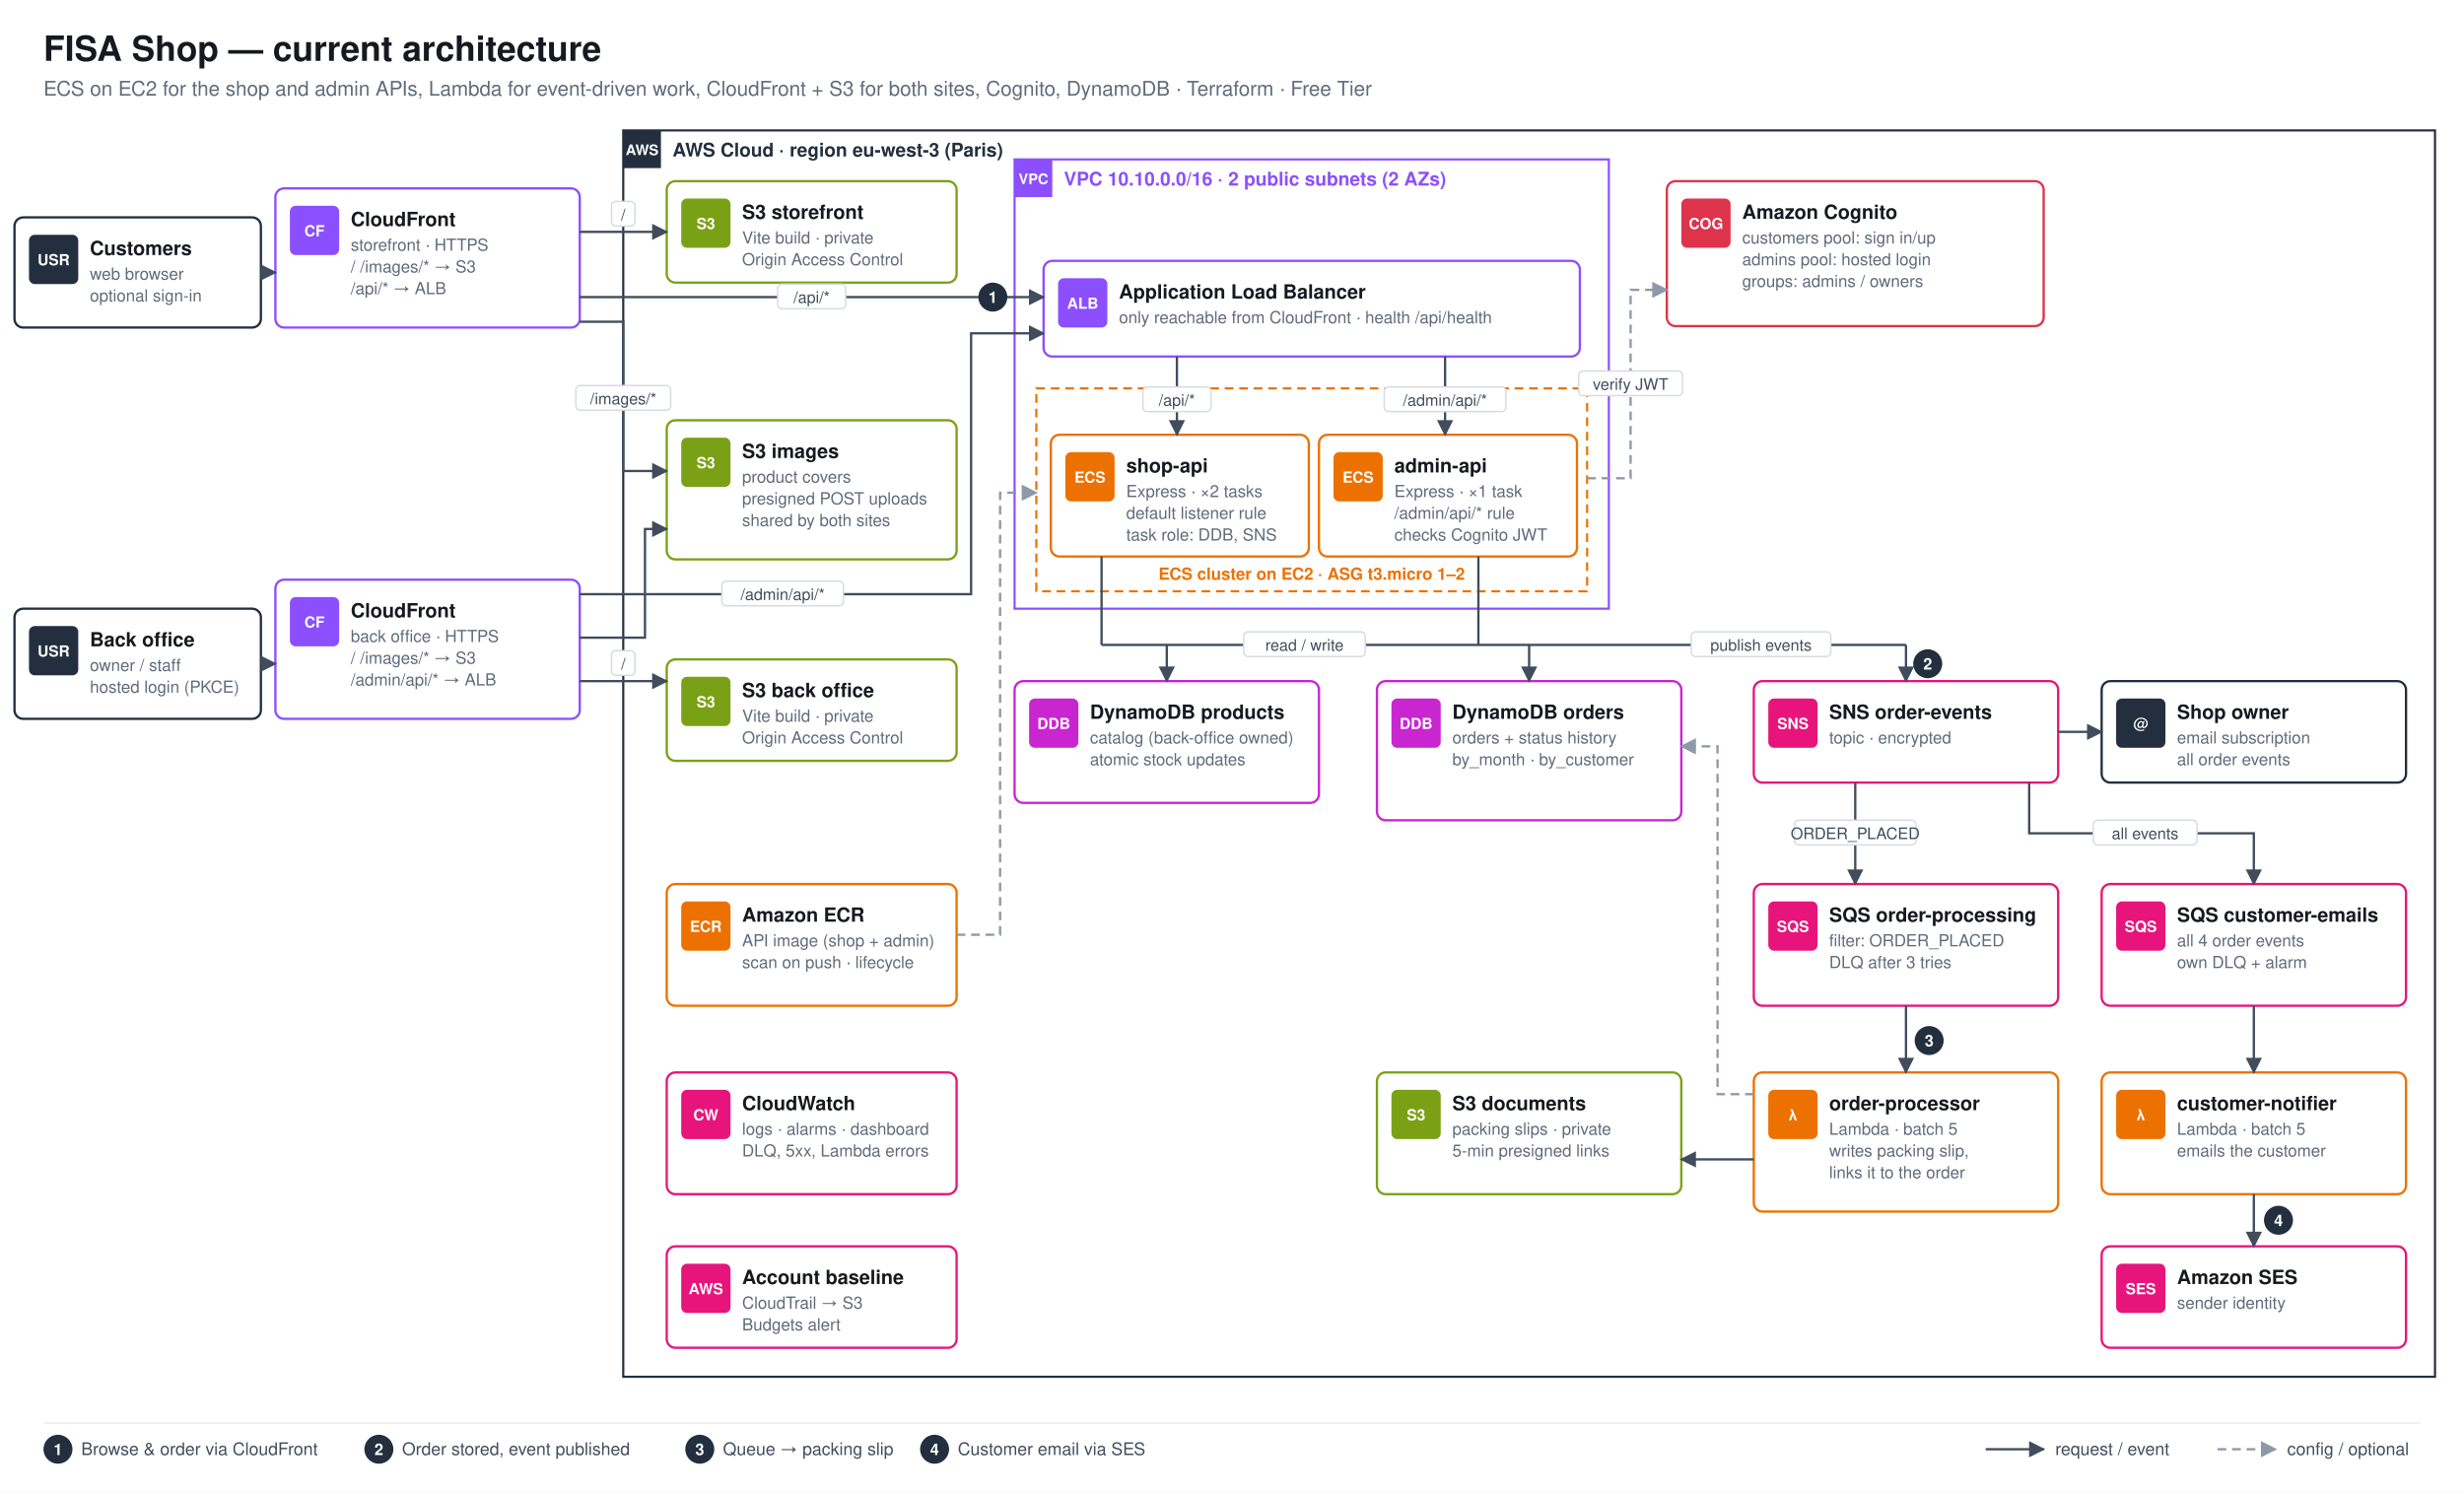
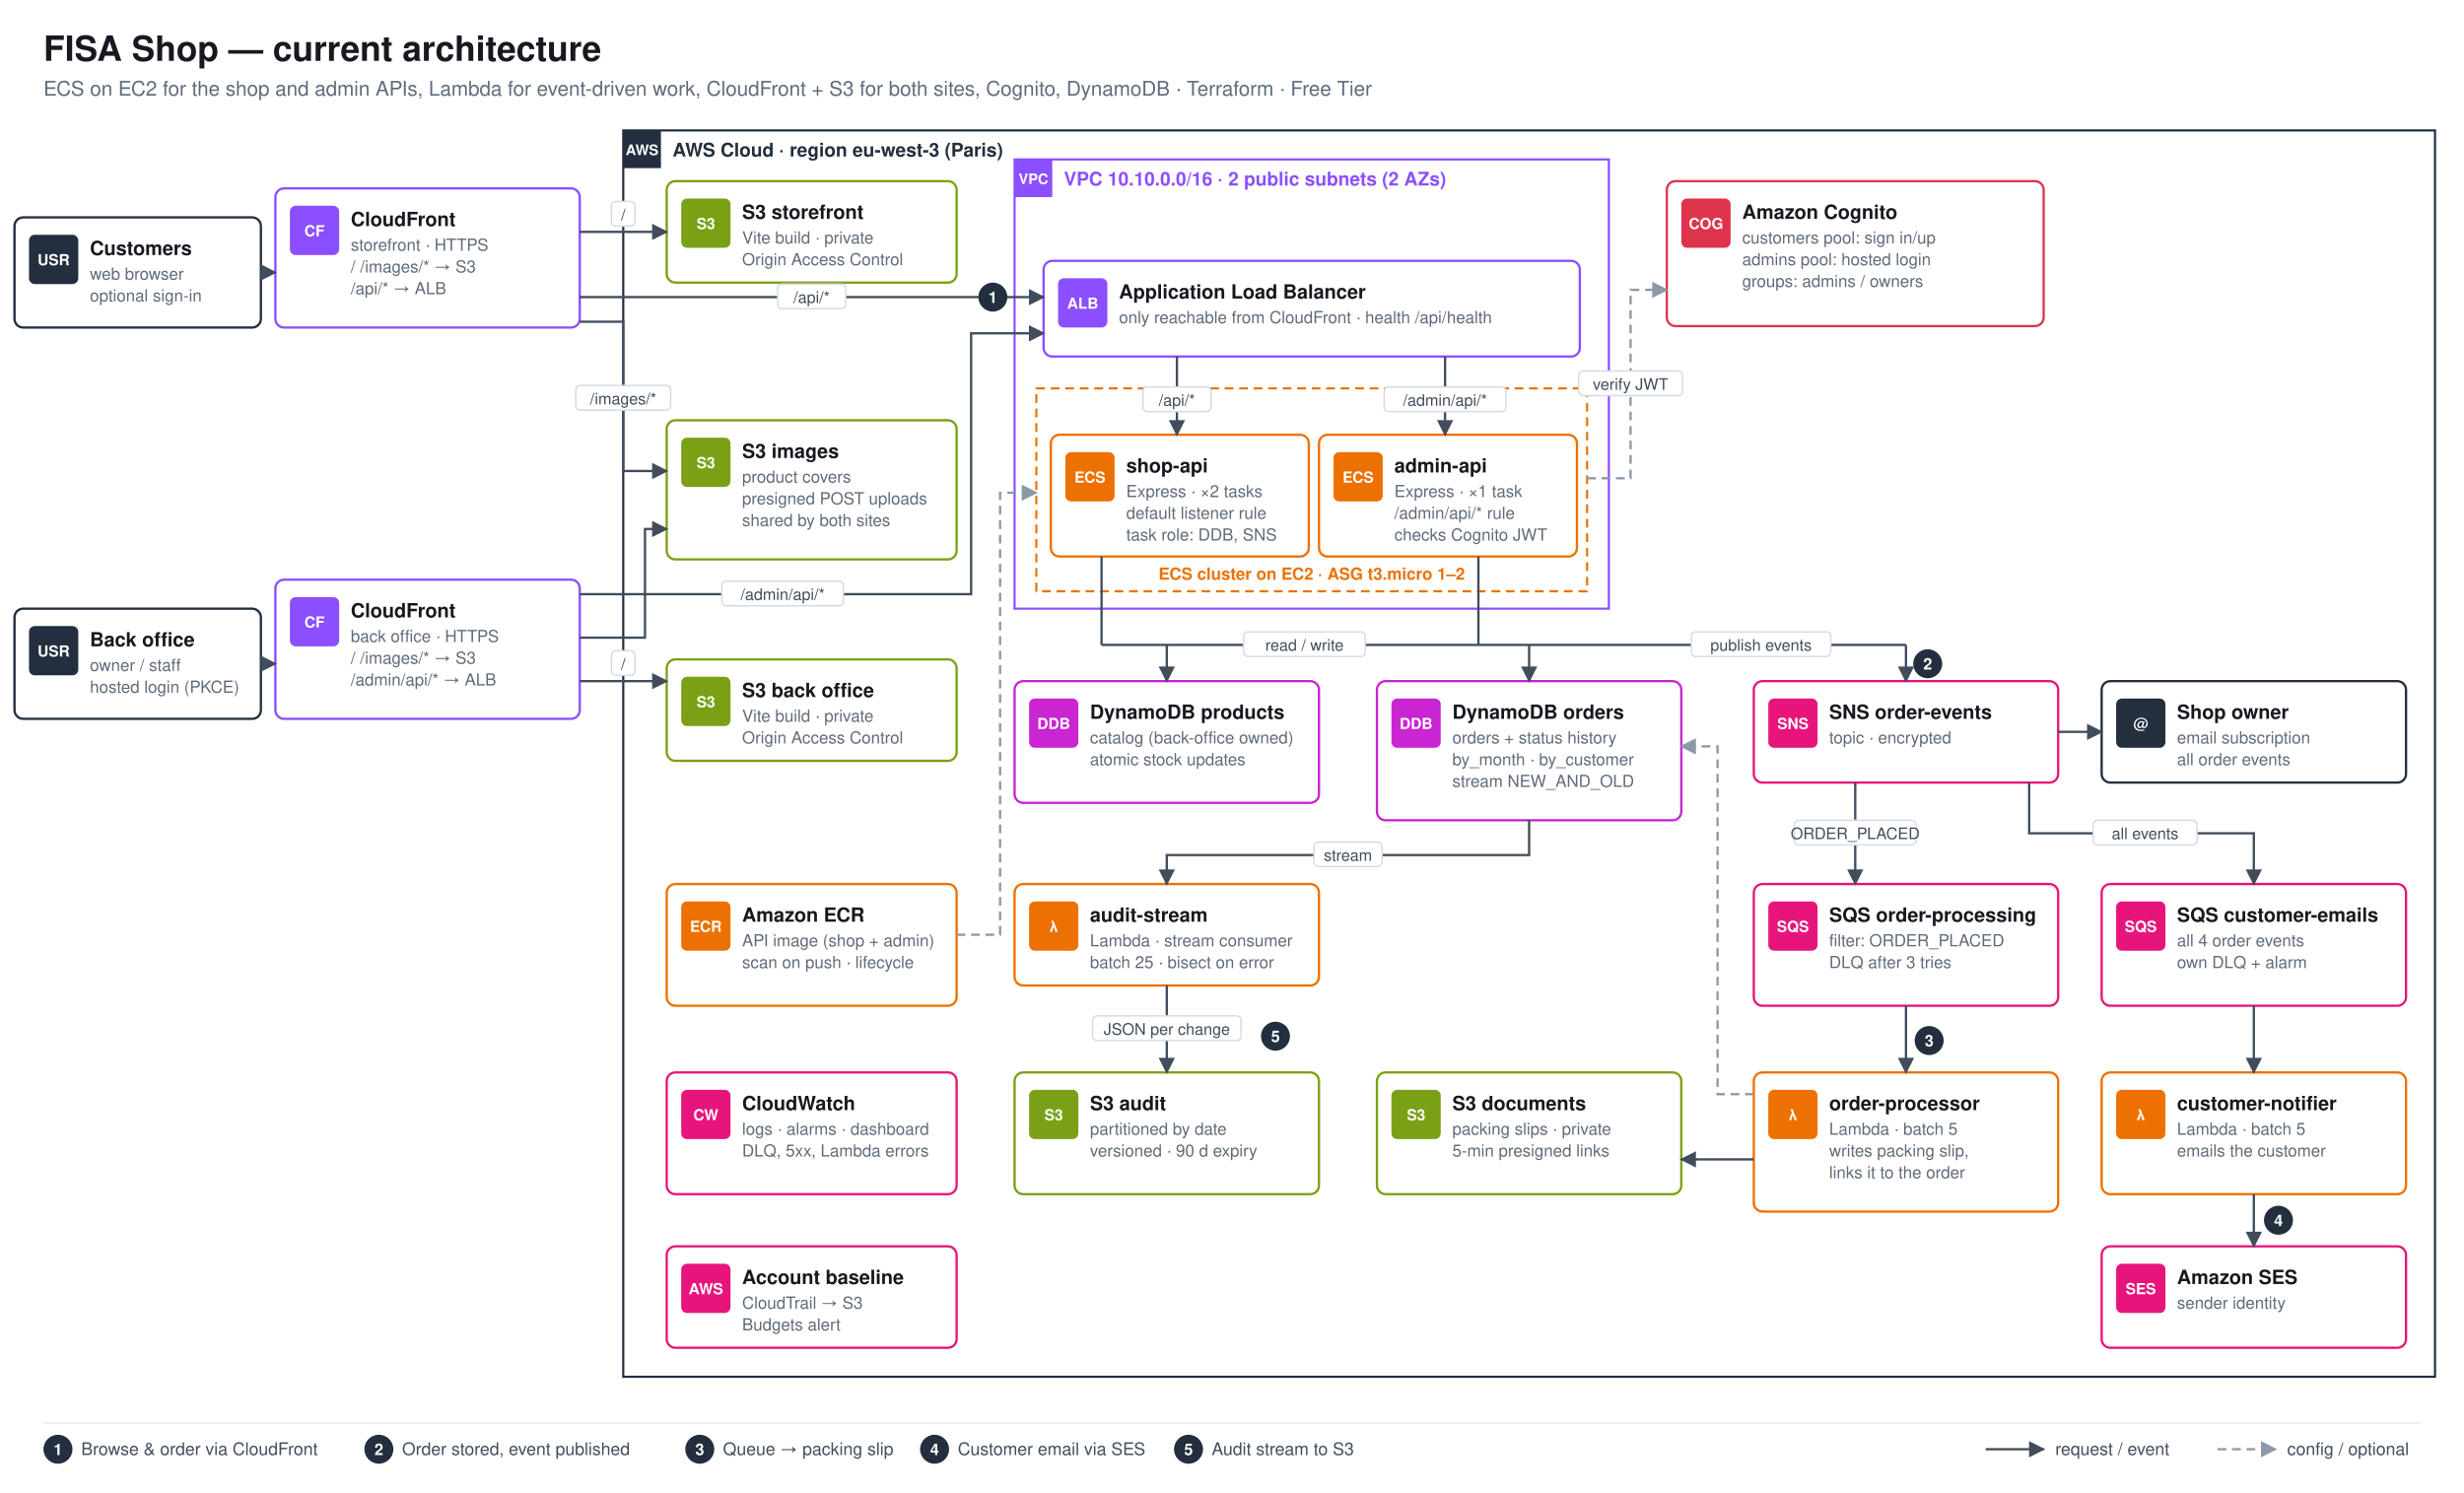
<svg xmlns="http://www.w3.org/2000/svg" viewBox="0 0 1700 1030" width="1700" height="1030" font-family="Helvetica, Arial, sans-serif">
  <defs>
    <marker id="a" viewBox="0 0 10 10" refX="9" refY="5" markerWidth="7" markerHeight="7" orient="auto-start-reverse">
      <path d="M0,0 L10,5 L0,10 z" fill="#414d5c" />
    </marker>
    <marker id="ad" viewBox="0 0 10 10" refX="9" refY="5" markerWidth="7" markerHeight="7" orient="auto-start-reverse">
      <path d="M0,0 L10,5 L0,10 z" fill="#8d99a8" />
    </marker>
  </defs>
  <rect width="1700" height="1030" fill="#ffffff" />
  <text x="30" y="42" font-size="24" font-weight="700" fill="#16191f">FISA Shop — current architecture</text>
  <text x="30" y="66" font-size="14" fill="#5f6b7a">ECS on EC2 for the shop and admin APIs, Lambda for event-driven work, CloudFront + S3 for both sites, Cognito, DynamoDB · Terraform · Free Tier</text>
  <g>
    <rect x="10" y="150" width="170" height="76" rx="6" fill="#fff" stroke="#232F3E" stroke-width="1.6" />
    <rect x="20" y="162" width="34" height="34" rx="4" fill="#232F3E" />
    <text x="37" y="183" font-size="10.5" font-weight="700" fill="#fff" text-anchor="middle">USR</text>
    <text x="62" y="176" font-size="13.5" font-weight="700" fill="#16191f">Customers</text>
    <text x="62" y="193" font-size="11.5" fill="#5f6b7a">web browser</text>
    <text x="62" y="208" font-size="11.5" fill="#5f6b7a">optional sign-in</text>
  </g>
  <g>
    <rect x="10" y="420" width="170" height="76" rx="6" fill="#fff" stroke="#232F3E" stroke-width="1.6" />
    <rect x="20" y="432" width="34" height="34" rx="4" fill="#232F3E" />
    <text x="37" y="453" font-size="10.5" font-weight="700" fill="#fff" text-anchor="middle">USR</text>
    <text x="62" y="446" font-size="13.5" font-weight="700" fill="#16191f">Back office</text>
    <text x="62" y="463" font-size="11.5" fill="#5f6b7a">owner / staff</text>
    <text x="62" y="478" font-size="11.5" fill="#5f6b7a">hosted login (PKCE)</text>
  </g>
  <g>
    <rect x="190" y="130" width="210" height="96" rx="6" fill="#fff" stroke="#8C4FFF" stroke-width="1.6" />
    <rect x="200" y="142" width="34" height="34" rx="4" fill="#8C4FFF" />
    <text x="217" y="163" font-size="10.5" font-weight="700" fill="#fff" text-anchor="middle">CF</text>
    <text x="242" y="156" font-size="13.5" font-weight="700" fill="#16191f">CloudFront</text>
    <text x="242" y="173" font-size="11.5" fill="#5f6b7a">storefront · HTTPS</text>
    <text x="242" y="188" font-size="11.5" fill="#5f6b7a">/ /images/* → S3</text>
    <text x="242" y="203" font-size="11.5" fill="#5f6b7a">/api/* → ALB</text>
  </g>
  <g>
    <rect x="190" y="400" width="210" height="96" rx="6" fill="#fff" stroke="#8C4FFF" stroke-width="1.6" />
    <rect x="200" y="412" width="34" height="34" rx="4" fill="#8C4FFF" />
    <text x="217" y="433" font-size="10.5" font-weight="700" fill="#fff" text-anchor="middle">CF</text>
    <text x="242" y="426" font-size="13.5" font-weight="700" fill="#16191f">CloudFront</text>
    <text x="242" y="443" font-size="11.5" fill="#5f6b7a">back office · HTTPS</text>
    <text x="242" y="458" font-size="11.5" fill="#5f6b7a">/ /images/* → S3</text>
    <text x="242" y="473" font-size="11.5" fill="#5f6b7a">/admin/api/* → ALB</text>
  </g>
  <rect x="430" y="90" width="1250" height="860" fill="none" stroke="#232F3E" stroke-width="1.5" />
  <rect x="430" y="90" width="26" height="26" fill="#232F3E" />
  <text x="443" y="107" font-size="10" font-weight="700" fill="#fff" text-anchor="middle">AWS</text>
  <text x="464" y="108" font-size="13" font-weight="700" fill="#232F3E">AWS Cloud · region eu-west-3 (Paris)</text>
  <g>
    <rect x="460" y="125" width="200" height="70" rx="6" fill="#fff" stroke="#7AA116" stroke-width="1.6" />
    <rect x="470" y="137" width="34" height="34" rx="4" fill="#7AA116" />
    <text x="487" y="158" font-size="10.5" font-weight="700" fill="#fff" text-anchor="middle">S3</text>
    <text x="512" y="151" font-size="13.5" font-weight="700" fill="#16191f">S3 storefront</text>
    <text x="512" y="168" font-size="11.5" fill="#5f6b7a">Vite build · private</text>
    <text x="512" y="183" font-size="11.5" fill="#5f6b7a">Origin Access Control</text>
  </g>
  <g>
    <rect x="460" y="290" width="200" height="96" rx="6" fill="#fff" stroke="#7AA116" stroke-width="1.6" />
    <rect x="470" y="302" width="34" height="34" rx="4" fill="#7AA116" />
    <text x="487" y="323" font-size="10.5" font-weight="700" fill="#fff" text-anchor="middle">S3</text>
    <text x="512" y="316" font-size="13.5" font-weight="700" fill="#16191f">S3 images</text>
    <text x="512" y="333" font-size="11.5" fill="#5f6b7a">product covers</text>
    <text x="512" y="348" font-size="11.5" fill="#5f6b7a">presigned POST uploads</text>
    <text x="512" y="363" font-size="11.5" fill="#5f6b7a">shared by both sites</text>
  </g>
  <g>
    <rect x="460" y="455" width="200" height="70" rx="6" fill="#fff" stroke="#7AA116" stroke-width="1.6" />
    <rect x="470" y="467" width="34" height="34" rx="4" fill="#7AA116" />
    <text x="487" y="488" font-size="10.5" font-weight="700" fill="#fff" text-anchor="middle">S3</text>
    <text x="512" y="481" font-size="13.5" font-weight="700" fill="#16191f">S3 back office</text>
    <text x="512" y="498" font-size="11.5" fill="#5f6b7a">Vite build · private</text>
    <text x="512" y="513" font-size="11.5" fill="#5f6b7a">Origin Access Control</text>
  </g>
  <rect x="700" y="110" width="410" height="310" fill="none" stroke="#8C4FFF" stroke-width="1.5" />
  <rect x="700" y="110" width="26" height="26" fill="#8C4FFF" />
  <text x="713" y="127" font-size="10" font-weight="700" fill="#fff" text-anchor="middle">VPC</text>
  <text x="734" y="128" font-size="13" font-weight="700" fill="#8C4FFF">VPC 10.10.0.0/16 · 2 public subnets (2 AZs)</text>
  <g>
    <rect x="720" y="180" width="370" height="66" rx="6" fill="#fff" stroke="#8C4FFF" stroke-width="1.6" />
    <rect x="730" y="192" width="34" height="34" rx="4" fill="#8C4FFF" />
    <text x="747" y="213" font-size="10.5" font-weight="700" fill="#fff" text-anchor="middle">ALB</text>
    <text x="772" y="206" font-size="13.5" font-weight="700" fill="#16191f">Application Load Balancer</text>
    <text x="772" y="223" font-size="11.5" fill="#5f6b7a">only reachable from CloudFront · health /api/health</text>
  </g>
  <rect x="715" y="268" width="380" height="140" fill="none" stroke="#ED7100" stroke-width="1.5" stroke-dasharray="6 4" />
  <g>
    <rect x="725" y="300" width="178" height="84" rx="6" fill="#fff" stroke="#ED7100" stroke-width="1.6" />
    <rect x="735" y="312" width="34" height="34" rx="4" fill="#ED7100" />
    <text x="752" y="333" font-size="10.5" font-weight="700" fill="#fff" text-anchor="middle">ECS</text>
    <text x="777" y="326" font-size="13.5" font-weight="700" fill="#16191f">shop-api</text>
    <text x="777" y="343" font-size="11.5" fill="#5f6b7a">Express · ×2 tasks</text>
    <text x="777" y="358" font-size="11.5" fill="#5f6b7a">default listener rule</text>
    <text x="777" y="373" font-size="11.5" fill="#5f6b7a">task role: DDB, SNS</text>
  </g>
  <g>
    <rect x="910" y="300" width="178" height="84" rx="6" fill="#fff" stroke="#ED7100" stroke-width="1.6" />
    <rect x="920" y="312" width="34" height="34" rx="4" fill="#ED7100" />
    <text x="937" y="333" font-size="10.5" font-weight="700" fill="#fff" text-anchor="middle">ECS</text>
    <text x="962" y="326" font-size="13.5" font-weight="700" fill="#16191f">admin-api</text>
    <text x="962" y="343" font-size="11.5" fill="#5f6b7a">Express · ×1 task</text>
    <text x="962" y="358" font-size="11.5" fill="#5f6b7a">/admin/api/* rule</text>
    <text x="962" y="373" font-size="11.5" fill="#5f6b7a">checks Cognito JWT</text>
  </g>
  <text x="905" y="400" font-size="11.5" font-weight="700" fill="#ED7100" text-anchor="middle">ECS cluster on EC2 · ASG t3.micro 1–2</text>
  <g>
    <rect x="1150" y="125" width="260" height="100" rx="6" fill="#fff" stroke="#DD344C" stroke-width="1.6" />
    <rect x="1160" y="137" width="34" height="34" rx="4" fill="#DD344C" />
    <text x="1177" y="158" font-size="10.5" font-weight="700" fill="#fff" text-anchor="middle">COG</text>
    <text x="1202" y="151" font-size="13.5" font-weight="700" fill="#16191f">Amazon Cognito</text>
    <text x="1202" y="168" font-size="11.5" fill="#5f6b7a">customers pool: sign in/up</text>
    <text x="1202" y="183" font-size="11.5" fill="#5f6b7a">admins pool: hosted login</text>
    <text x="1202" y="198" font-size="11.5" fill="#5f6b7a">groups: admins / owners</text>
  </g>
  <g>
    <rect x="460" y="610" width="200" height="84" rx="6" fill="#fff" stroke="#ED7100" stroke-width="1.6" />
    <rect x="470" y="622" width="34" height="34" rx="4" fill="#ED7100" />
    <text x="487" y="643" font-size="10.5" font-weight="700" fill="#fff" text-anchor="middle">ECR</text>
    <text x="512" y="636" font-size="13.5" font-weight="700" fill="#16191f">Amazon ECR</text>
    <text x="512" y="653" font-size="11.5" fill="#5f6b7a">API image (shop + admin)</text>
    <text x="512" y="668" font-size="11.5" fill="#5f6b7a">scan on push · lifecycle</text>
  </g>
  <g>
    <rect x="460" y="740" width="200" height="84" rx="6" fill="#fff" stroke="#E7157B" stroke-width="1.6" />
    <rect x="470" y="752" width="34" height="34" rx="4" fill="#E7157B" />
    <text x="487" y="773" font-size="10.5" font-weight="700" fill="#fff" text-anchor="middle">CW</text>
    <text x="512" y="766" font-size="13.5" font-weight="700" fill="#16191f">CloudWatch</text>
    <text x="512" y="783" font-size="11.5" fill="#5f6b7a">logs · alarms · dashboard</text>
    <text x="512" y="798" font-size="11.5" fill="#5f6b7a">DLQ, 5xx, Lambda errors</text>
  </g>
  <g>
    <rect x="460" y="860" width="200" height="70" rx="6" fill="#fff" stroke="#E7157B" stroke-width="1.6" />
    <rect x="470" y="872" width="34" height="34" rx="4" fill="#E7157B" />
    <text x="487" y="893" font-size="10.5" font-weight="700" fill="#fff" text-anchor="middle">AWS</text>
    <text x="512" y="886" font-size="13.5" font-weight="700" fill="#16191f">Account baseline</text>
    <text x="512" y="903" font-size="11.5" fill="#5f6b7a">CloudTrail → S3</text>
    <text x="512" y="918" font-size="11.5" fill="#5f6b7a">Budgets alert</text>
  </g>
  <g>
    <rect x="700" y="470" width="210" height="84" rx="6" fill="#fff" stroke="#C925D1" stroke-width="1.6" />
    <rect x="710" y="482" width="34" height="34" rx="4" fill="#C925D1" />
    <text x="727" y="503" font-size="10.5" font-weight="700" fill="#fff" text-anchor="middle">DDB</text>
    <text x="752" y="496" font-size="13.5" font-weight="700" fill="#16191f">DynamoDB products</text>
    <text x="752" y="513" font-size="11.5" fill="#5f6b7a">catalog (back-office owned)</text>
    <text x="752" y="528" font-size="11.5" fill="#5f6b7a">atomic stock updates</text>
  </g>
  <g>
    <rect x="950" y="470" width="210" height="96" rx="6" fill="#fff" stroke="#C925D1" stroke-width="1.6" />
    <rect x="960" y="482" width="34" height="34" rx="4" fill="#C925D1" />
    <text x="977" y="503" font-size="10.5" font-weight="700" fill="#fff" text-anchor="middle">DDB</text>
    <text x="1002" y="496" font-size="13.5" font-weight="700" fill="#16191f">DynamoDB orders</text>
    <text x="1002" y="513" font-size="11.5" fill="#5f6b7a">orders + status history</text>
    <text x="1002" y="528" font-size="11.5" fill="#5f6b7a">by_month · by_customer</text>
+     <text x="1002" y="543" font-size="11.5" fill="#5f6b7a">stream NEW_AND_OLD</text>
  </g>
  <g>
    <rect x="1210" y="470" width="210" height="70" rx="6" fill="#fff" stroke="#E7157B" stroke-width="1.6" />
    <rect x="1220" y="482" width="34" height="34" rx="4" fill="#E7157B" />
    <text x="1237" y="503" font-size="10.5" font-weight="700" fill="#fff" text-anchor="middle">SNS</text>
    <text x="1262" y="496" font-size="13.5" font-weight="700" fill="#16191f">SNS order-events</text>
    <text x="1262" y="513" font-size="11.5" fill="#5f6b7a">topic · encrypted</text>
  </g>
  <g>
    <rect x="1450" y="470" width="210" height="70" rx="6" fill="#fff" stroke="#232F3E" stroke-width="1.6" />
    <rect x="1460" y="482" width="34" height="34" rx="4" fill="#232F3E" />
    <text x="1477" y="503" font-size="10.5" font-weight="700" fill="#fff" text-anchor="middle">@</text>
    <text x="1502" y="496" font-size="13.5" font-weight="700" fill="#16191f">Shop owner</text>
    <text x="1502" y="513" font-size="11.5" fill="#5f6b7a">email subscription</text>
    <text x="1502" y="528" font-size="11.5" fill="#5f6b7a">all order events</text>
+   </g>
+   <g>
+     <rect x="700" y="610" width="210" height="70" rx="6" fill="#fff" stroke="#ED7100" stroke-width="1.6" />
+     <rect x="710" y="622" width="34" height="34" rx="4" fill="#ED7100" />
+     <text x="727" y="643" font-size="10.5" font-weight="700" fill="#fff" text-anchor="middle">λ</text>
+     <text x="752" y="636" font-size="13.5" font-weight="700" fill="#16191f">audit-stream</text>
+     <text x="752" y="653" font-size="11.5" fill="#5f6b7a">Lambda · stream consumer</text>
+     <text x="752" y="668" font-size="11.5" fill="#5f6b7a">batch 25 · bisect on error</text>
+   </g>
+   <g>
+     <rect x="700" y="740" width="210" height="84" rx="6" fill="#fff" stroke="#7AA116" stroke-width="1.6" />
+     <rect x="710" y="752" width="34" height="34" rx="4" fill="#7AA116" />
+     <text x="727" y="773" font-size="10.5" font-weight="700" fill="#fff" text-anchor="middle">S3</text>
+     <text x="752" y="766" font-size="13.5" font-weight="700" fill="#16191f">S3 audit</text>
+     <text x="752" y="783" font-size="11.5" fill="#5f6b7a">partitioned by date</text>
+     <text x="752" y="798" font-size="11.5" fill="#5f6b7a">versioned · 90 d expiry</text>
  </g>
  <g>
    <rect x="950" y="740" width="210" height="84" rx="6" fill="#fff" stroke="#7AA116" stroke-width="1.6" />
    <rect x="960" y="752" width="34" height="34" rx="4" fill="#7AA116" />
    <text x="977" y="773" font-size="10.5" font-weight="700" fill="#fff" text-anchor="middle">S3</text>
    <text x="1002" y="766" font-size="13.5" font-weight="700" fill="#16191f">S3 documents</text>
    <text x="1002" y="783" font-size="11.5" fill="#5f6b7a">packing slips · private</text>
    <text x="1002" y="798" font-size="11.5" fill="#5f6b7a">5-min presigned links</text>
  </g>
  <g>
    <rect x="1210" y="610" width="210" height="84" rx="6" fill="#fff" stroke="#E7157B" stroke-width="1.6" />
    <rect x="1220" y="622" width="34" height="34" rx="4" fill="#E7157B" />
    <text x="1237" y="643" font-size="10.5" font-weight="700" fill="#fff" text-anchor="middle">SQS</text>
    <text x="1262" y="636" font-size="13.5" font-weight="700" fill="#16191f">SQS order-processing</text>
    <text x="1262" y="653" font-size="11.5" fill="#5f6b7a">filter: ORDER_PLACED</text>
    <text x="1262" y="668" font-size="11.5" fill="#5f6b7a">DLQ after 3 tries</text>
  </g>
  <g>
    <rect x="1210" y="740" width="210" height="96" rx="6" fill="#fff" stroke="#ED7100" stroke-width="1.6" />
    <rect x="1220" y="752" width="34" height="34" rx="4" fill="#ED7100" />
    <text x="1237" y="773" font-size="10.5" font-weight="700" fill="#fff" text-anchor="middle">λ</text>
    <text x="1262" y="766" font-size="13.5" font-weight="700" fill="#16191f">order-processor</text>
    <text x="1262" y="783" font-size="11.5" fill="#5f6b7a">Lambda · batch 5</text>
    <text x="1262" y="798" font-size="11.5" fill="#5f6b7a">writes packing slip,</text>
    <text x="1262" y="813" font-size="11.5" fill="#5f6b7a">links it to the order</text>
  </g>
  <g>
    <rect x="1450" y="610" width="210" height="84" rx="6" fill="#fff" stroke="#E7157B" stroke-width="1.6" />
    <rect x="1460" y="622" width="34" height="34" rx="4" fill="#E7157B" />
    <text x="1477" y="643" font-size="10.5" font-weight="700" fill="#fff" text-anchor="middle">SQS</text>
    <text x="1502" y="636" font-size="13.5" font-weight="700" fill="#16191f">SQS customer-emails</text>
    <text x="1502" y="653" font-size="11.5" fill="#5f6b7a">all 4 order events</text>
    <text x="1502" y="668" font-size="11.5" fill="#5f6b7a">own DLQ + alarm</text>
  </g>
  <g>
    <rect x="1450" y="740" width="210" height="84" rx="6" fill="#fff" stroke="#ED7100" stroke-width="1.6" />
    <rect x="1460" y="752" width="34" height="34" rx="4" fill="#ED7100" />
    <text x="1477" y="773" font-size="10.5" font-weight="700" fill="#fff" text-anchor="middle">λ</text>
    <text x="1502" y="766" font-size="13.5" font-weight="700" fill="#16191f">customer-notifier</text>
    <text x="1502" y="783" font-size="11.5" fill="#5f6b7a">Lambda · batch 5</text>
    <text x="1502" y="798" font-size="11.5" fill="#5f6b7a">emails the customer</text>
  </g>
  <g>
    <rect x="1450" y="860" width="210" height="70" rx="6" fill="#fff" stroke="#E7157B" stroke-width="1.6" />
    <rect x="1460" y="872" width="34" height="34" rx="4" fill="#E7157B" />
    <text x="1477" y="893" font-size="10.5" font-weight="700" fill="#fff" text-anchor="middle">SES</text>
    <text x="1502" y="886" font-size="13.5" font-weight="700" fill="#16191f">Amazon SES</text>
    <text x="1502" y="903" font-size="11.5" fill="#5f6b7a">sender identity</text>
  </g>
  <path d="M180,188 L190,188" fill="none" stroke="#414d5c" stroke-width="1.6" marker-end="url(#a)" />
  <path d="M180,458 L190,458" fill="none" stroke="#414d5c" stroke-width="1.6" marker-end="url(#a)" />
  <path d="M400,160 L460,160" fill="none" stroke="#414d5c" stroke-width="1.6" marker-end="url(#a)" />
  <path d="M400,205 L720,205" fill="none" stroke="#414d5c" stroke-width="1.6" marker-end="url(#a)" />
  <path d="M400,222 L430,222 L430,325 L460,325" fill="none" stroke="#414d5c" stroke-width="1.6" marker-end="url(#a)" />
  <path d="M400,470 L460,470" fill="none" stroke="#414d5c" stroke-width="1.6" marker-end="url(#a)" />
  <path d="M400,440 L445,440 L445,365 L460,365" fill="none" stroke="#414d5c" stroke-width="1.6" marker-end="url(#a)" />
  <path d="M400,410 L670,410 L670,230 L720,230" fill="none" stroke="#414d5c" stroke-width="1.6" marker-end="url(#a)" />
  <path d="M1095,330 L1125,330 L1125,200 L1150,200" fill="none" stroke="#8d99a8" stroke-width="1.6" stroke-dasharray="6 4" marker-end="url(#ad)" />
  <path d="M660,645 L690,645 L690,340 L715,340" fill="none" stroke="#8d99a8" stroke-width="1.6" stroke-dasharray="6 4" marker-end="url(#ad)" />
  <path d="M812,246 L812,300" fill="none" stroke="#414d5c" stroke-width="1.6" marker-end="url(#a)" />
  <path d="M997,246 L997,300" fill="none" stroke="#414d5c" stroke-width="1.6" marker-end="url(#a)" />
  <path d="M760,384 L760,445" fill="none" stroke="#414d5c" stroke-width="1.6" />
  <path d="M1020,384 L1020,445" fill="none" stroke="#414d5c" stroke-width="1.6" />
  <path d="M760,445 L1315,445" fill="none" stroke="#414d5c" stroke-width="1.6" />
  <path d="M805,445 L805,470" fill="none" stroke="#414d5c" stroke-width="1.6" marker-end="url(#a)" />
  <path d="M1055,445 L1055,470" fill="none" stroke="#414d5c" stroke-width="1.6" marker-end="url(#a)" />
  <path d="M1315,445 L1315,470" fill="none" stroke="#414d5c" stroke-width="1.6" marker-end="url(#a)" />
  <path d="M1420,505 L1450,505" fill="none" stroke="#414d5c" stroke-width="1.6" marker-end="url(#a)" />
+   <path d="M1055,566 L1055,590 L805,590 L805,610" fill="none" stroke="#414d5c" stroke-width="1.6" marker-end="url(#a)" />
+   <path d="M805,680 L805,740" fill="none" stroke="#414d5c" stroke-width="1.6" marker-end="url(#a)" />
  <path d="M1280,540 L1280,610" fill="none" stroke="#414d5c" stroke-width="1.6" marker-end="url(#a)" />
  <path d="M1400,540 L1400,575 L1555,575 L1555,610" fill="none" stroke="#414d5c" stroke-width="1.6" marker-end="url(#a)" />
  <path d="M1315,694 L1315,740" fill="none" stroke="#414d5c" stroke-width="1.6" marker-end="url(#a)" />
  <path d="M1555,694 L1555,740" fill="none" stroke="#414d5c" stroke-width="1.6" marker-end="url(#a)" />
  <path d="M1555,824 L1555,860" fill="none" stroke="#414d5c" stroke-width="1.6" marker-end="url(#a)" />
  <path d="M1210,800 L1160,800" fill="none" stroke="#414d5c" stroke-width="1.6" marker-end="url(#a)" />
  <path d="M1210,755 L1185,755 L1185,515 L1160,515" fill="none" stroke="#8d99a8" stroke-width="1.6" stroke-dasharray="6 4" marker-end="url(#ad)" />
  <line x1="30" y1="982" x2="1670" y2="982" stroke="#e9ebed" />
  <text x="56" y="1004" font-size="12" font-weight="400" fill="#414d5c" text-anchor="start">Browse &amp; order via CloudFront</text>
  <text x="277.4" y="1004" font-size="12" font-weight="400" fill="#414d5c" text-anchor="start">Order stored, event published</text>
  <text x="498.8" y="1004" font-size="12" font-weight="400" fill="#414d5c" text-anchor="start">Queue → packing slip</text>
  <text x="660.8" y="1004" font-size="12" font-weight="400" fill="#414d5c" text-anchor="start">Customer email via SES</text>
+   <text x="836.0" y="1004" font-size="12" font-weight="400" fill="#414d5c" text-anchor="start">Audit stream to S3</text>
  <path d="M1370,1000 L1410,1000" stroke="#414d5c" stroke-width="1.6" marker-end="url(#a)" />
  <text x="1418" y="1004" font-size="12" font-weight="400" fill="#414d5c" text-anchor="start">request / event</text>
  <path d="M1530,1000 L1570,1000" stroke="#8d99a8" stroke-width="1.6" stroke-dasharray="6 4" marker-end="url(#ad)" />
  <text x="1578" y="1004" font-size="12" font-weight="400" fill="#414d5c" text-anchor="start">config / optional</text>
  <rect x="421.92" y="139" width="16.16" height="17" rx="3" fill="#fff" stroke="#d5dbe1" />
  <text x="430" y="152" font-size="11" fill="#414d5c" text-anchor="middle">/</text>
  <rect x="536.52" y="196" width="46.96" height="17" rx="3" fill="#fff" stroke="#d5dbe1" />
  <text x="560" y="209" font-size="11" fill="#414d5c" text-anchor="middle">/api/*</text>
  <rect x="397.28" y="266" width="65.44" height="17" rx="3" fill="#fff" stroke="#d5dbe1" />
  <text x="430" y="279" font-size="11" fill="#414d5c" text-anchor="middle">/images/*</text>
  <rect x="421.92" y="449" width="16.16" height="17" rx="3" fill="#fff" stroke="#d5dbe1" />
  <text x="430" y="462" font-size="11" fill="#414d5c" text-anchor="middle">/</text>
  <rect x="498.04" y="401" width="83.92" height="17" rx="3" fill="#fff" stroke="#d5dbe1" />
  <text x="540" y="414" font-size="11" fill="#414d5c" text-anchor="middle">/admin/api/*</text>
  <rect x="1089.2" y="256" width="71.6" height="17" rx="3" fill="#fff" stroke="#d5dbe1" />
  <text x="1125" y="269" font-size="11" fill="#414d5c" text-anchor="middle">verify JWT</text>
  <rect x="788.52" y="267" width="46.96" height="17" rx="3" fill="#fff" stroke="#d5dbe1" />
  <text x="812" y="280" font-size="11" fill="#414d5c" text-anchor="middle">/api/*</text>
  <rect x="955.04" y="267" width="83.92" height="17" rx="3" fill="#fff" stroke="#d5dbe1" />
  <text x="997" y="280" font-size="11" fill="#414d5c" text-anchor="middle">/admin/api/*</text>
  <rect x="858.04" y="436" width="83.92" height="17" rx="3" fill="#fff" stroke="#d5dbe1" />
  <text x="900" y="449" font-size="11" fill="#414d5c" text-anchor="middle">read / write</text>
  <rect x="1166.88" y="436" width="96.24" height="17" rx="3" fill="#fff" stroke="#d5dbe1" />
  <text x="1215" y="449" font-size="11" fill="#414d5c" text-anchor="middle">publish events</text>
+   <rect x="906.52" y="581" width="46.96" height="17" rx="3" fill="#fff" stroke="#d5dbe1" />
+   <text x="930" y="594" font-size="11" fill="#414d5c" text-anchor="middle">stream</text>
+   <rect x="753.8" y="701" width="102.4" height="17" rx="3" fill="#fff" stroke="#d5dbe1" />
+   <text x="805" y="714" font-size="11" fill="#414d5c" text-anchor="middle">JSON per change</text>
  <rect x="1238.04" y="566" width="83.92" height="17" rx="3" fill="#fff" stroke="#d5dbe1" />
  <text x="1280" y="579" font-size="11" fill="#414d5c" text-anchor="middle">ORDER_PLACED</text>
  <rect x="1444.2" y="566" width="71.6" height="17" rx="3" fill="#fff" stroke="#d5dbe1" />
  <text x="1480" y="579" font-size="11" fill="#414d5c" text-anchor="middle">all events</text>
  <circle cx="685" cy="205" r="10" fill="#232F3E" />
  <text x="685" y="209" font-size="11" font-weight="700" fill="#fff" text-anchor="middle">1</text>
  <circle cx="1330" cy="458" r="10" fill="#232F3E" />
  <text x="1330" y="462" font-size="11" font-weight="700" fill="#fff" text-anchor="middle">2</text>
  <circle cx="1331" cy="718" r="10" fill="#232F3E" />
  <text x="1331" y="722" font-size="11" font-weight="700" fill="#fff" text-anchor="middle">3</text>
  <circle cx="1572" cy="842" r="10" fill="#232F3E" />
  <text x="1572" y="846" font-size="11" font-weight="700" fill="#fff" text-anchor="middle">4</text>
+   <circle cx="880" cy="715" r="10" fill="#232F3E" />
+   <text x="880" y="719" font-size="11" font-weight="700" fill="#fff" text-anchor="middle">5</text>
  <circle cx="40" cy="1000" r="10" fill="#232F3E" />
  <text x="40" y="1004" font-size="11" font-weight="700" fill="#fff" text-anchor="middle">1</text>
  <circle cx="261.4" cy="1000" r="10" fill="#232F3E" />
  <text x="261.4" y="1004" font-size="11" font-weight="700" fill="#fff" text-anchor="middle">2</text>
  <circle cx="482.8" cy="1000" r="10" fill="#232F3E" />
  <text x="482.8" y="1004" font-size="11" font-weight="700" fill="#fff" text-anchor="middle">3</text>
  <circle cx="644.8" cy="1000" r="10" fill="#232F3E" />
  <text x="644.8" y="1004" font-size="11" font-weight="700" fill="#fff" text-anchor="middle">4</text>
+   <circle cx="820.0" cy="1000" r="10" fill="#232F3E" />
+   <text x="820.0" y="1004" font-size="11" font-weight="700" fill="#fff" text-anchor="middle">5</text>
</svg>
